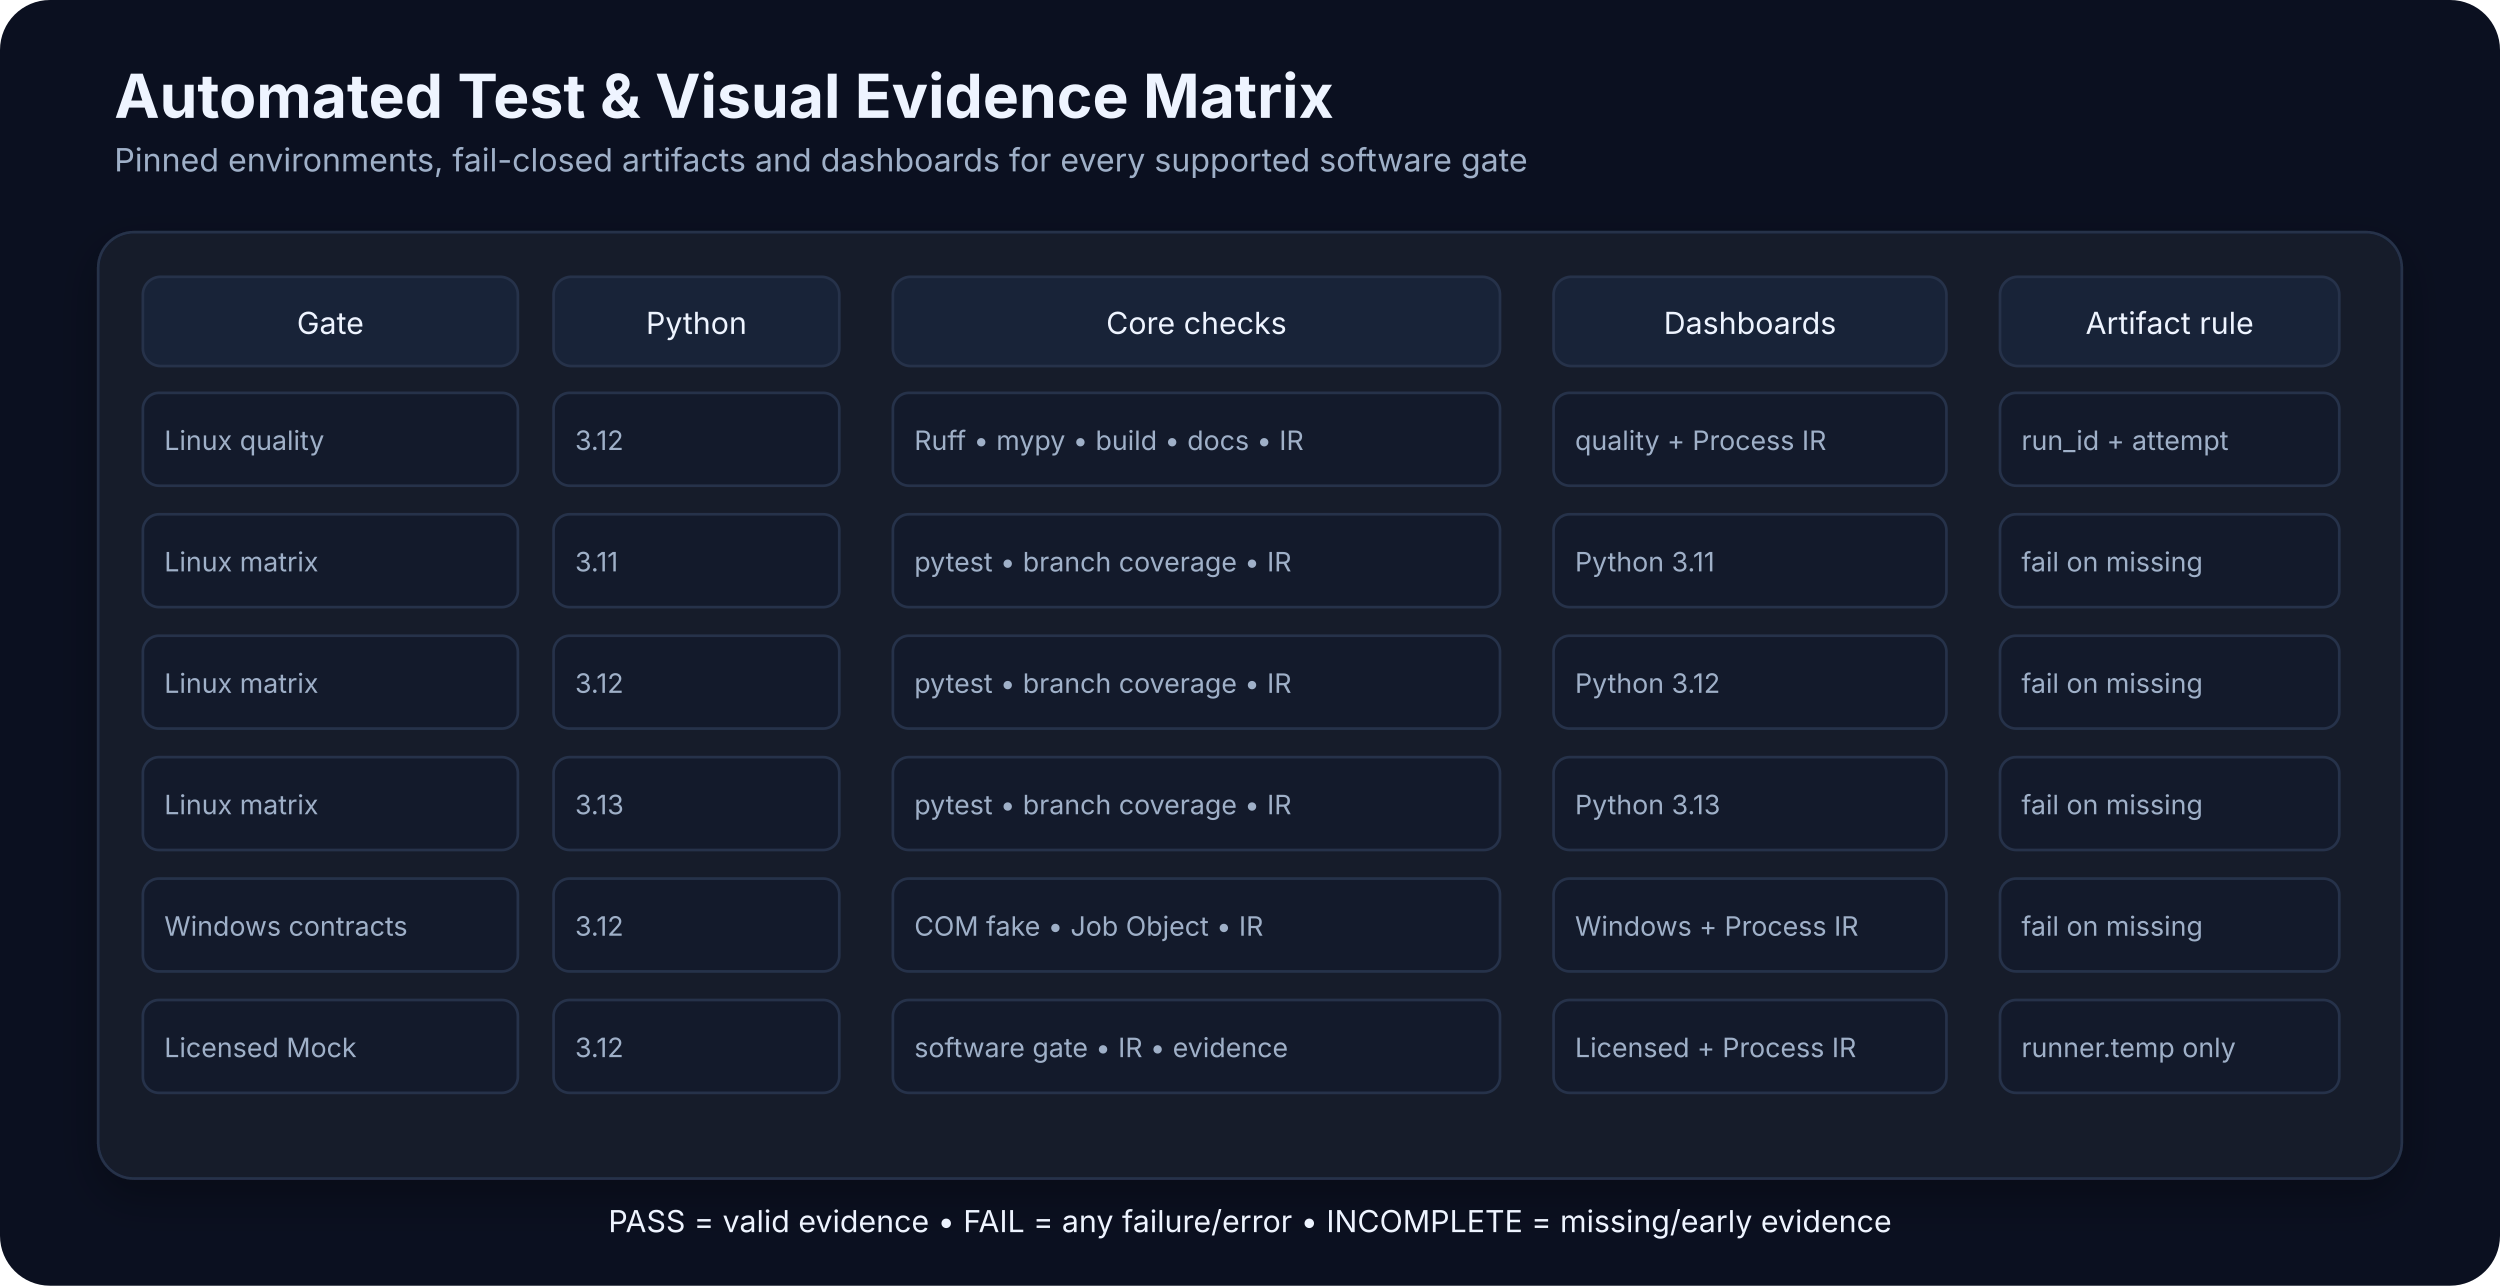
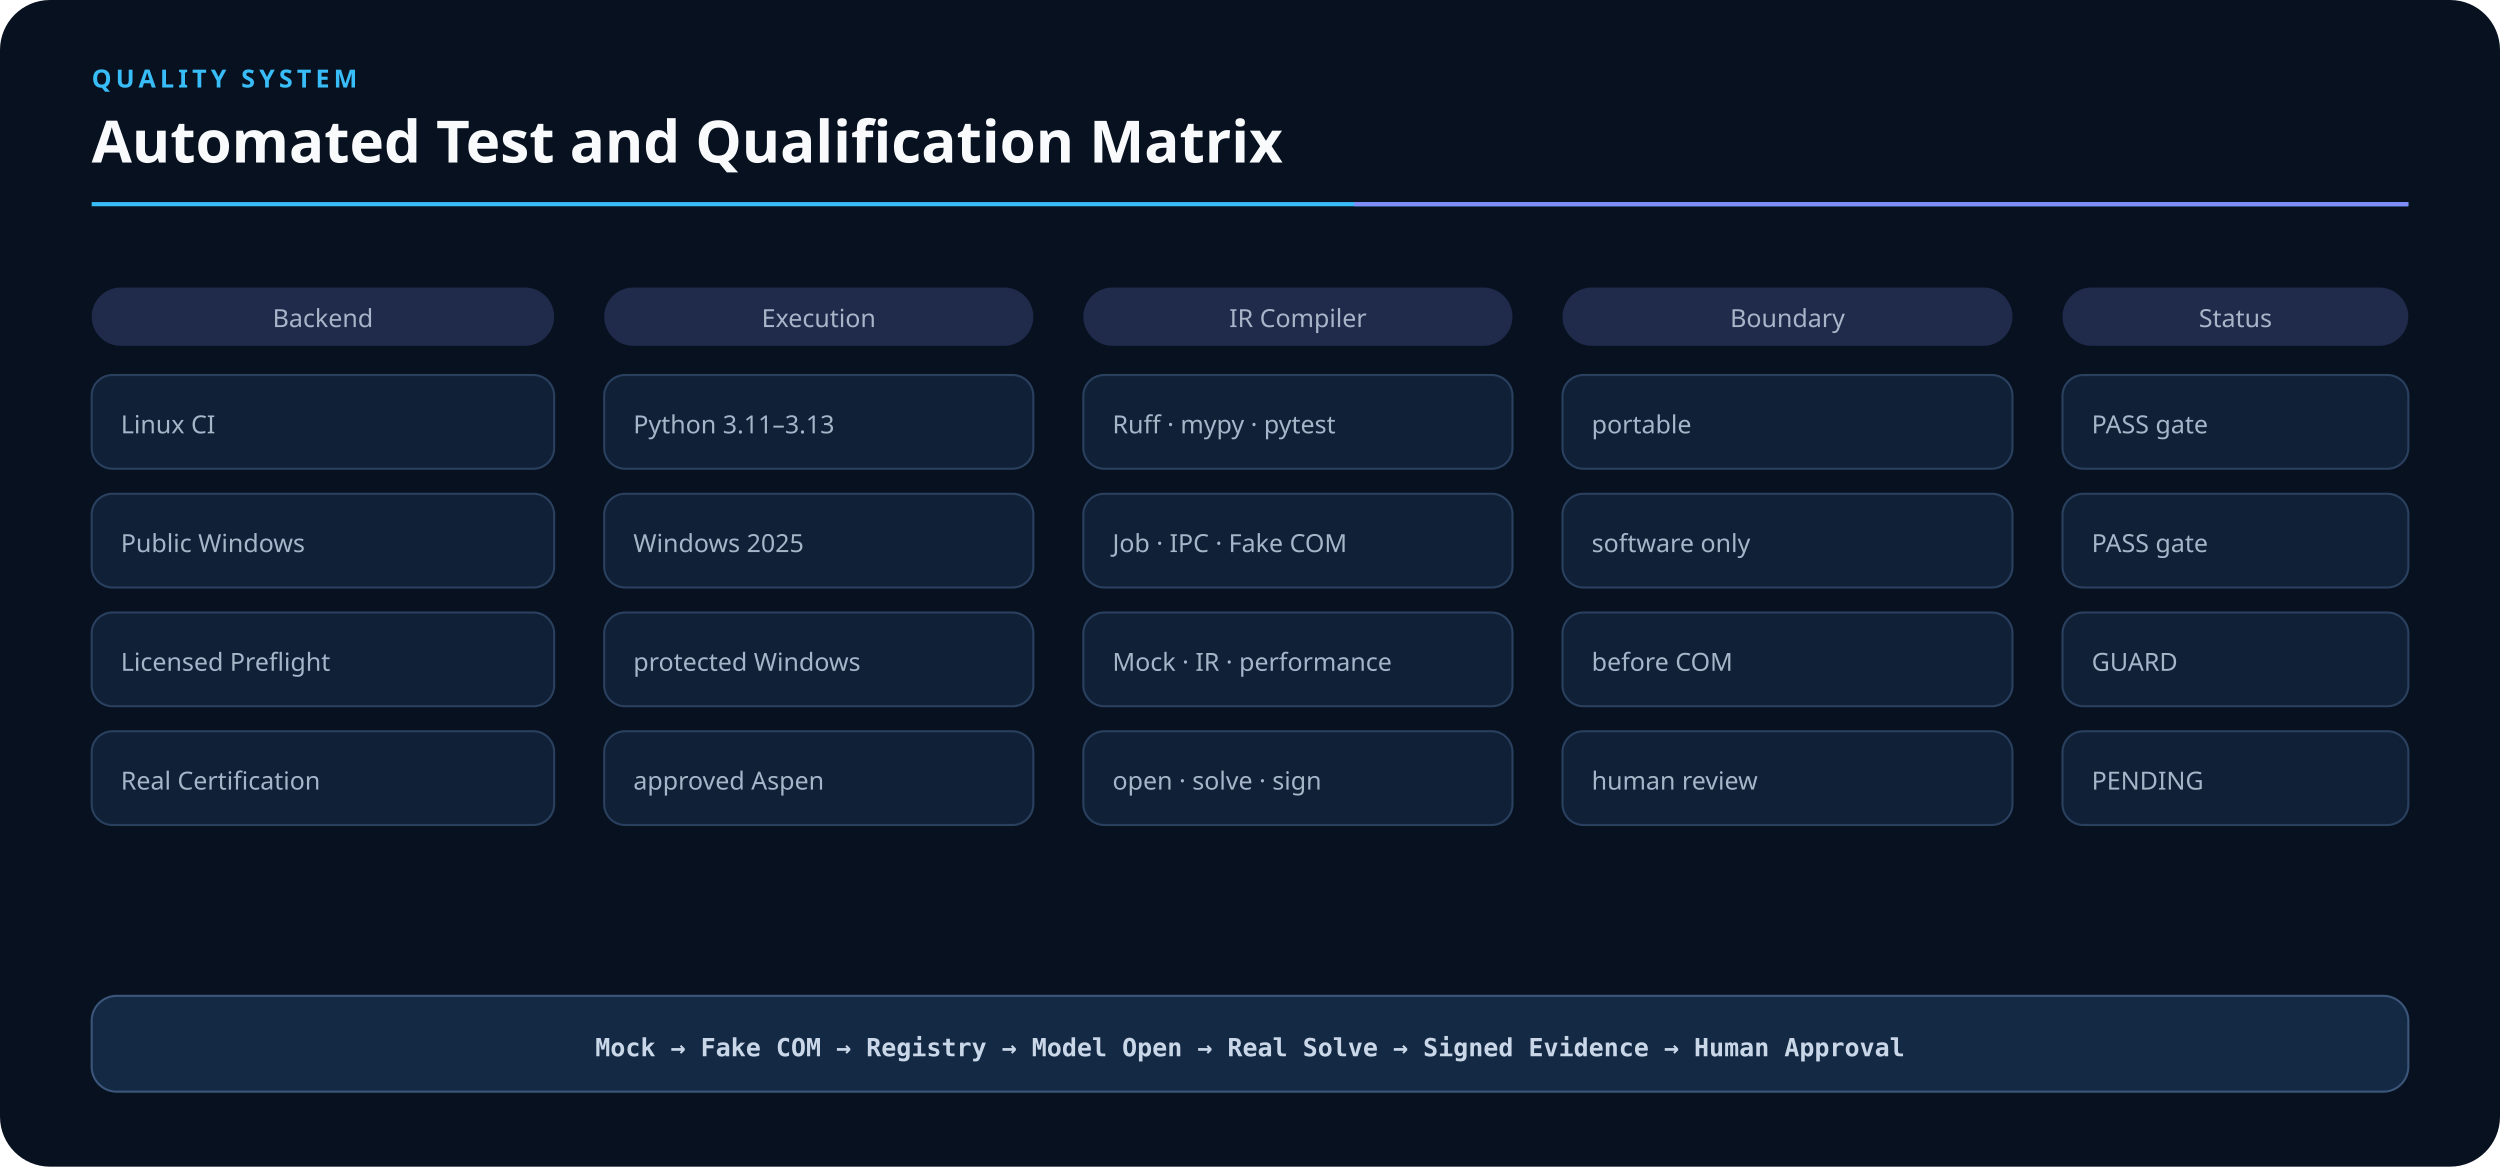
- <svg xmlns="http://www.w3.org/2000/svg" width="1400" height="720" viewBox="0 0 1400 720" role="img" aria-labelledby="title desc">
-   <rect width="1400" height="720" rx="28" fill="#0b1020" />
-   <defs>
-     <filter id="shadow" x="-20%" y="-20%" width="140%" height="140%">
-       <feDropShadow dx="0" dy="10" stdDeviation="12" flood-color="#000" flood-opacity=".28" />
-     </filter>
-     <style>text{font-family:Inter,Segoe UI,Noto Sans CJK SC,Microsoft YaHei,Arial,sans-serif}.title{fill:#eef4ff;font-size:34px;font-weight:750}.sub{fill:#9fb0c8;font-size:18px}.b{fill:#eef4ff;font-size:17px}.m{fill:#9fb0c8;font-size:15px}.panel{fill:#131a2b;stroke:#26324a;stroke-width:1.5}.panel2{fill:#182338;stroke:#26324a;stroke-width:1.5}</style>
-   </defs>
-   <text x="64" y="66" class="title">Automated Test &amp; Visual Evidence Matrix</text>
-   <text x="64" y="96" class="sub">Pinned environments, fail-closed artifacts and dashboards for every supported software gate</text>
-   <rect x="55" y="130" width="1290" height="530" rx="20" class="panel" filter="url(#shadow)" />
-   <g class="panel2">
-     <rect x="80" y="155" width="210" height="50" rx="10" />
-     <rect x="310" y="155" width="160" height="50" rx="10" />
-     <rect x="500" y="155" width="340" height="50" rx="10" />
-     <rect x="870" y="155" width="220" height="50" rx="10" />
-     <rect x="1120" y="155" width="190" height="50" rx="10" />
-   </g>
-   <g class="b" text-anchor="middle">
-     <text x="185" y="187">Gate</text>
-     <text x="390" y="187">Python</text>
-     <text x="670" y="187">Core checks</text>
-     <text x="980" y="187">Dashboards</text>
-     <text x="1215" y="187">Artifact rule</text>
-   </g>
-   <g class="panel">
-     <rect x="80" y="220" width="210" height="52" rx="9" />
-     <rect x="310" y="220" width="160" height="52" rx="9" />
-     <rect x="500" y="220" width="340" height="52" rx="9" />
-     <rect x="870" y="220" width="220" height="52" rx="9" />
-     <rect x="1120" y="220" width="190" height="52" rx="9" />
-     <rect x="80" y="288" width="210" height="52" rx="9" />
-     <rect x="310" y="288" width="160" height="52" rx="9" />
-     <rect x="500" y="288" width="340" height="52" rx="9" />
-     <rect x="870" y="288" width="220" height="52" rx="9" />
-     <rect x="1120" y="288" width="190" height="52" rx="9" />
-     <rect x="80" y="356" width="210" height="52" rx="9" />
-     <rect x="310" y="356" width="160" height="52" rx="9" />
-     <rect x="500" y="356" width="340" height="52" rx="9" />
-     <rect x="870" y="356" width="220" height="52" rx="9" />
-     <rect x="1120" y="356" width="190" height="52" rx="9" />
-     <rect x="80" y="424" width="210" height="52" rx="9" />
-     <rect x="310" y="424" width="160" height="52" rx="9" />
-     <rect x="500" y="424" width="340" height="52" rx="9" />
-     <rect x="870" y="424" width="220" height="52" rx="9" />
-     <rect x="1120" y="424" width="190" height="52" rx="9" />
-     <rect x="80" y="492" width="210" height="52" rx="9" />
-     <rect x="310" y="492" width="160" height="52" rx="9" />
-     <rect x="500" y="492" width="340" height="52" rx="9" />
-     <rect x="870" y="492" width="220" height="52" rx="9" />
-     <rect x="1120" y="492" width="190" height="52" rx="9" />
-     <rect x="80" y="560" width="210" height="52" rx="9" />
-     <rect x="310" y="560" width="160" height="52" rx="9" />
-     <rect x="500" y="560" width="340" height="52" rx="9" />
-     <rect x="870" y="560" width="220" height="52" rx="9" />
-     <rect x="1120" y="560" width="190" height="52" rx="9" />
-   </g>
-   <g class="m">
-     <text x="92" y="252">Linux quality</text>
-     <text x="322" y="252">3.12</text>
-     <text x="512" y="252">Ruff • mypy • build • docs • IR</text>
-     <text x="882" y="252">quality + Process IR</text>
-     <text x="1132" y="252">run_id + attempt</text>
-     <text x="92" y="320">Linux matrix</text>
-     <text x="322" y="320">3.11</text>
-     <text x="512" y="320">pytest • branch coverage • IR</text>
-     <text x="882" y="320">Python 3.11</text>
-     <text x="1132" y="320">fail on missing</text>
-     <text x="92" y="388">Linux matrix</text>
-     <text x="322" y="388">3.12</text>
-     <text x="512" y="388">pytest • branch coverage • IR</text>
-     <text x="882" y="388">Python 3.12</text>
-     <text x="1132" y="388">fail on missing</text>
-     <text x="92" y="456">Linux matrix</text>
-     <text x="322" y="456">3.13</text>
-     <text x="512" y="456">pytest • branch coverage • IR</text>
-     <text x="882" y="456">Python 3.13</text>
-     <text x="1132" y="456">fail on missing</text>
-     <text x="92" y="524">Windows contracts</text>
-     <text x="322" y="524">3.12</text>
-     <text x="512" y="524">COM fake • Job Object • IR</text>
-     <text x="882" y="524">Windows + Process IR</text>
-     <text x="1132" y="524">fail on missing</text>
-     <text x="92" y="592">Licensed Mock</text>
-     <text x="322" y="592">3.12</text>
-     <text x="512" y="592">software gate • IR • evidence</text>
-     <text x="882" y="592">Licensed + Process IR</text>
-     <text x="1132" y="592">runner.temp only</text>
-   </g>
-   <text x="700" y="690" class="b" text-anchor="middle">PASS = valid evidence • FAIL = any failure/error • INCOMPLETE = missing/early evidence</text>
+ <svg xmlns="http://www.w3.org/2000/svg" viewBox="0 0 1200 560" role="img" aria-labelledby="title desc">
+   <style>.h{font:700 28px system-ui,sans-serif;fill:#F8FAFC}.e{font:700 12px system-ui,sans-serif;fill:#38BDF8;letter-spacing:2px}.l{font:650 15px system-ui,sans-serif;fill:#F8FAFC}.s{font:500 12px system-ui,sans-serif;fill:#A7B5C8}.m{font:600 12px monospace;fill:#C9D7E8}.c{fill:#102036;stroke:#2A405F}.d{fill:#142944;stroke:#3B567A}</style>
+   <rect width="1200" height="560" rx="24" fill="#07111F" />
+   <text x="44" y="42" class="e">QUALITY SYSTEM</text>
+   <text x="44" y="78" class="h">Automated Test and Qualification Matrix</text>
+   <path d="M44 98H1156" stroke="#38BDF8" stroke-width="2" />
+   <path d="M650 98H1156" stroke="#818CF8" stroke-width="2" />
+   <rect x="44" y="138" width="222" height="28" rx="14" fill="#818CF8" opacity=".2" />
+   <text x="155.0" y="157" class="s" text-anchor="middle">Backend</text>
+   <rect x="290" y="138" width="206" height="28" rx="14" fill="#818CF8" opacity=".2" />
+   <text x="393.0" y="157" class="s" text-anchor="middle">Execution</text>
+   <rect x="520" y="138" width="206" height="28" rx="14" fill="#818CF8" opacity=".2" />
+   <text x="623.0" y="157" class="s" text-anchor="middle">IR Compiler</text>
+   <rect x="750" y="138" width="216" height="28" rx="14" fill="#818CF8" opacity=".2" />
+   <text x="858.0" y="157" class="s" text-anchor="middle">Boundary</text>
+   <rect x="990" y="138" width="166" height="28" rx="14" fill="#818CF8" opacity=".2" />
+   <text x="1073.0" y="157" class="s" text-anchor="middle">Status</text>
+   <rect x="44" y="180" width="222" height="45" rx="10" class="c" />
+   <text x="58" y="208" class="s">Linux CI</text>
+   <rect x="290" y="180" width="206" height="45" rx="10" class="c" />
+   <text x="304" y="208" class="s">Python 3.11–3.13</text>
+   <rect x="520" y="180" width="206" height="45" rx="10" class="c" />
+   <text x="534" y="208" class="s">Ruff · mypy · pytest</text>
+   <rect x="750" y="180" width="216" height="45" rx="10" class="c" />
+   <text x="764" y="208" class="s">portable</text>
+   <rect x="990" y="180" width="166" height="45" rx="10" class="c" />
+   <text x="1004" y="208" class="s">PASS gate</text>
+   <rect x="44" y="237" width="222" height="45" rx="10" class="c" />
+   <text x="58" y="265" class="s">Public Windows</text>
+   <rect x="290" y="237" width="206" height="45" rx="10" class="c" />
+   <text x="304" y="265" class="s">Windows 2025</text>
+   <rect x="520" y="237" width="206" height="45" rx="10" class="c" />
+   <text x="534" y="265" class="s">Job · IPC · Fake COM</text>
+   <rect x="750" y="237" width="216" height="45" rx="10" class="c" />
+   <text x="764" y="265" class="s">software only</text>
+   <rect x="990" y="237" width="166" height="45" rx="10" class="c" />
+   <text x="1004" y="265" class="s">PASS gate</text>
+   <rect x="44" y="294" width="222" height="45" rx="10" class="c" />
+   <text x="58" y="322" class="s">Licensed Preflight</text>
+   <rect x="290" y="294" width="206" height="45" rx="10" class="c" />
+   <text x="304" y="322" class="s">protected Windows</text>
+   <rect x="520" y="294" width="206" height="45" rx="10" class="c" />
+   <text x="534" y="322" class="s">Mock · IR · performance</text>
+   <rect x="750" y="294" width="216" height="45" rx="10" class="c" />
+   <text x="764" y="322" class="s">before COM</text>
+   <rect x="990" y="294" width="166" height="45" rx="10" class="c" />
+   <text x="1004" y="322" class="s">GUARD</text>
+   <rect x="44" y="351" width="222" height="45" rx="10" class="c" />
+   <text x="58" y="379" class="s">Real Certification</text>
+   <rect x="290" y="351" width="206" height="45" rx="10" class="c" />
+   <text x="304" y="379" class="s">approved Aspen</text>
+   <rect x="520" y="351" width="206" height="45" rx="10" class="c" />
+   <text x="534" y="379" class="s">open · solve · sign</text>
+   <rect x="750" y="351" width="216" height="45" rx="10" class="c" />
+   <text x="764" y="379" class="s">human review</text>
+   <rect x="990" y="351" width="166" height="45" rx="10" class="c" />
+   <text x="1004" y="379" class="s">PENDING</text>
+   <rect x="44" y="478" width="1112" height="46" rx="12" class="d" />
+   <text x="600" y="507" class="m" text-anchor="middle">Mock → Fake COM → Registry → Model Open → Real Solve → Signed Evidence → Human Approval</text>
</svg>
